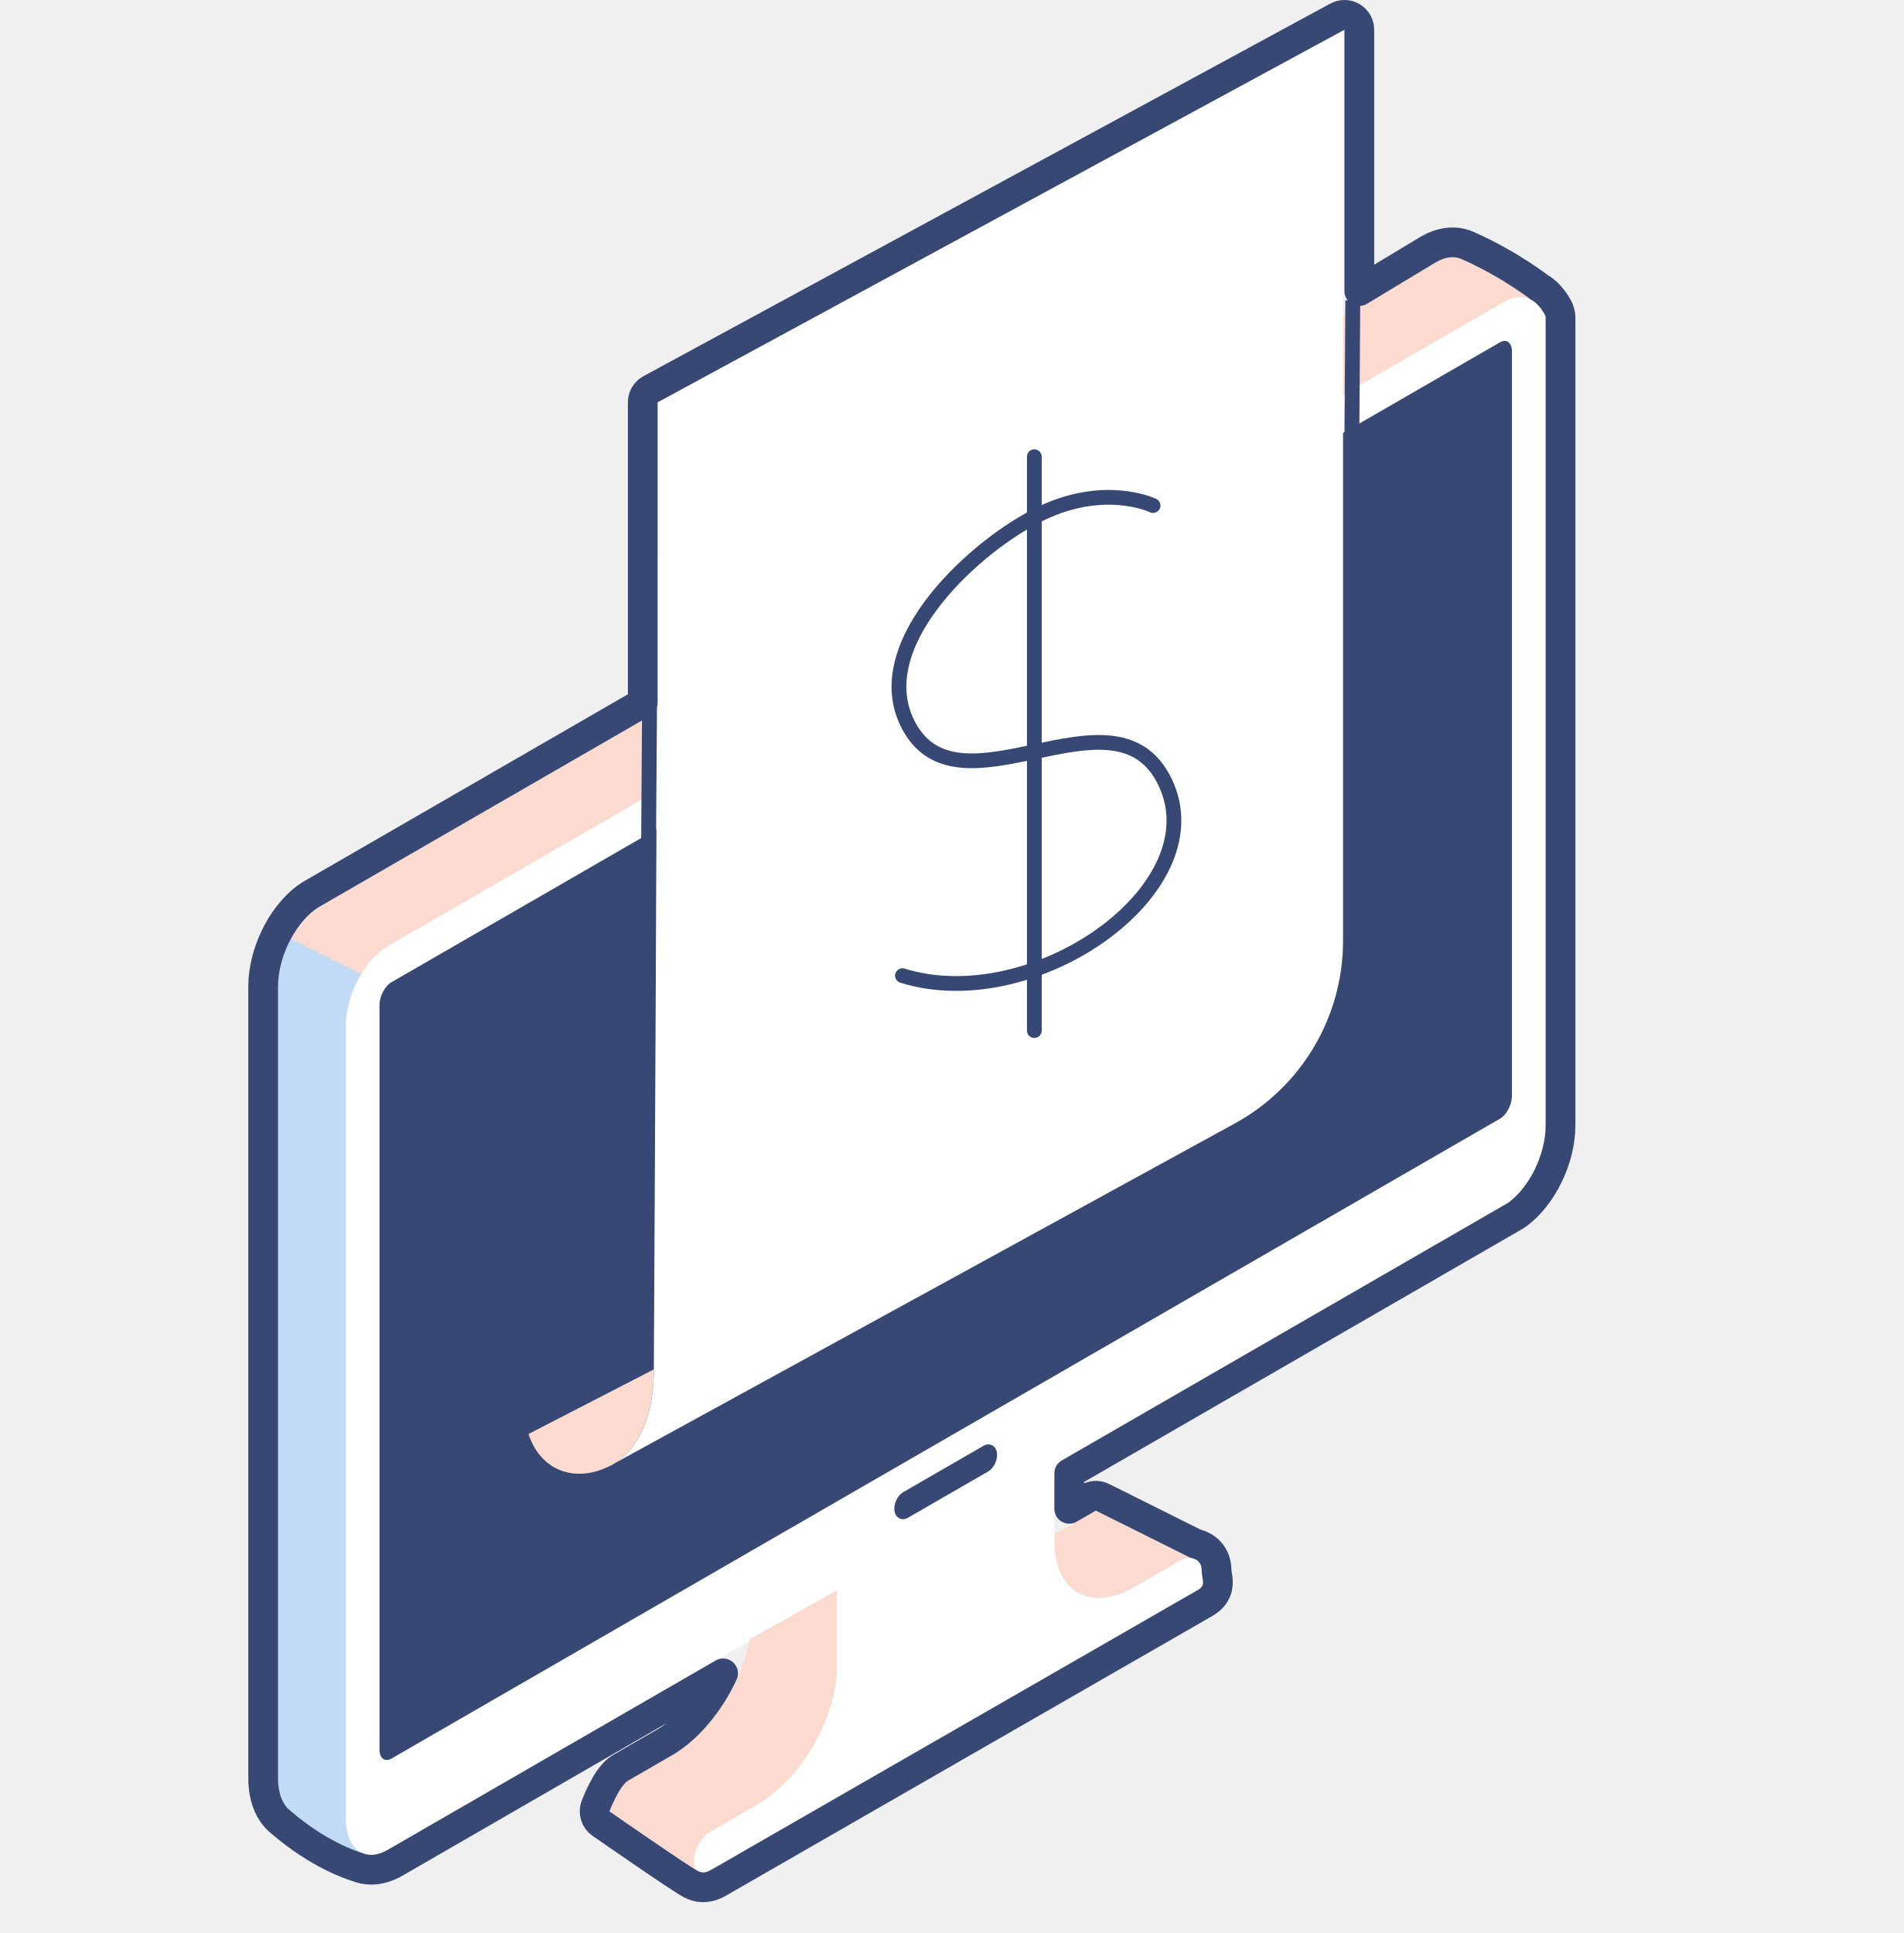
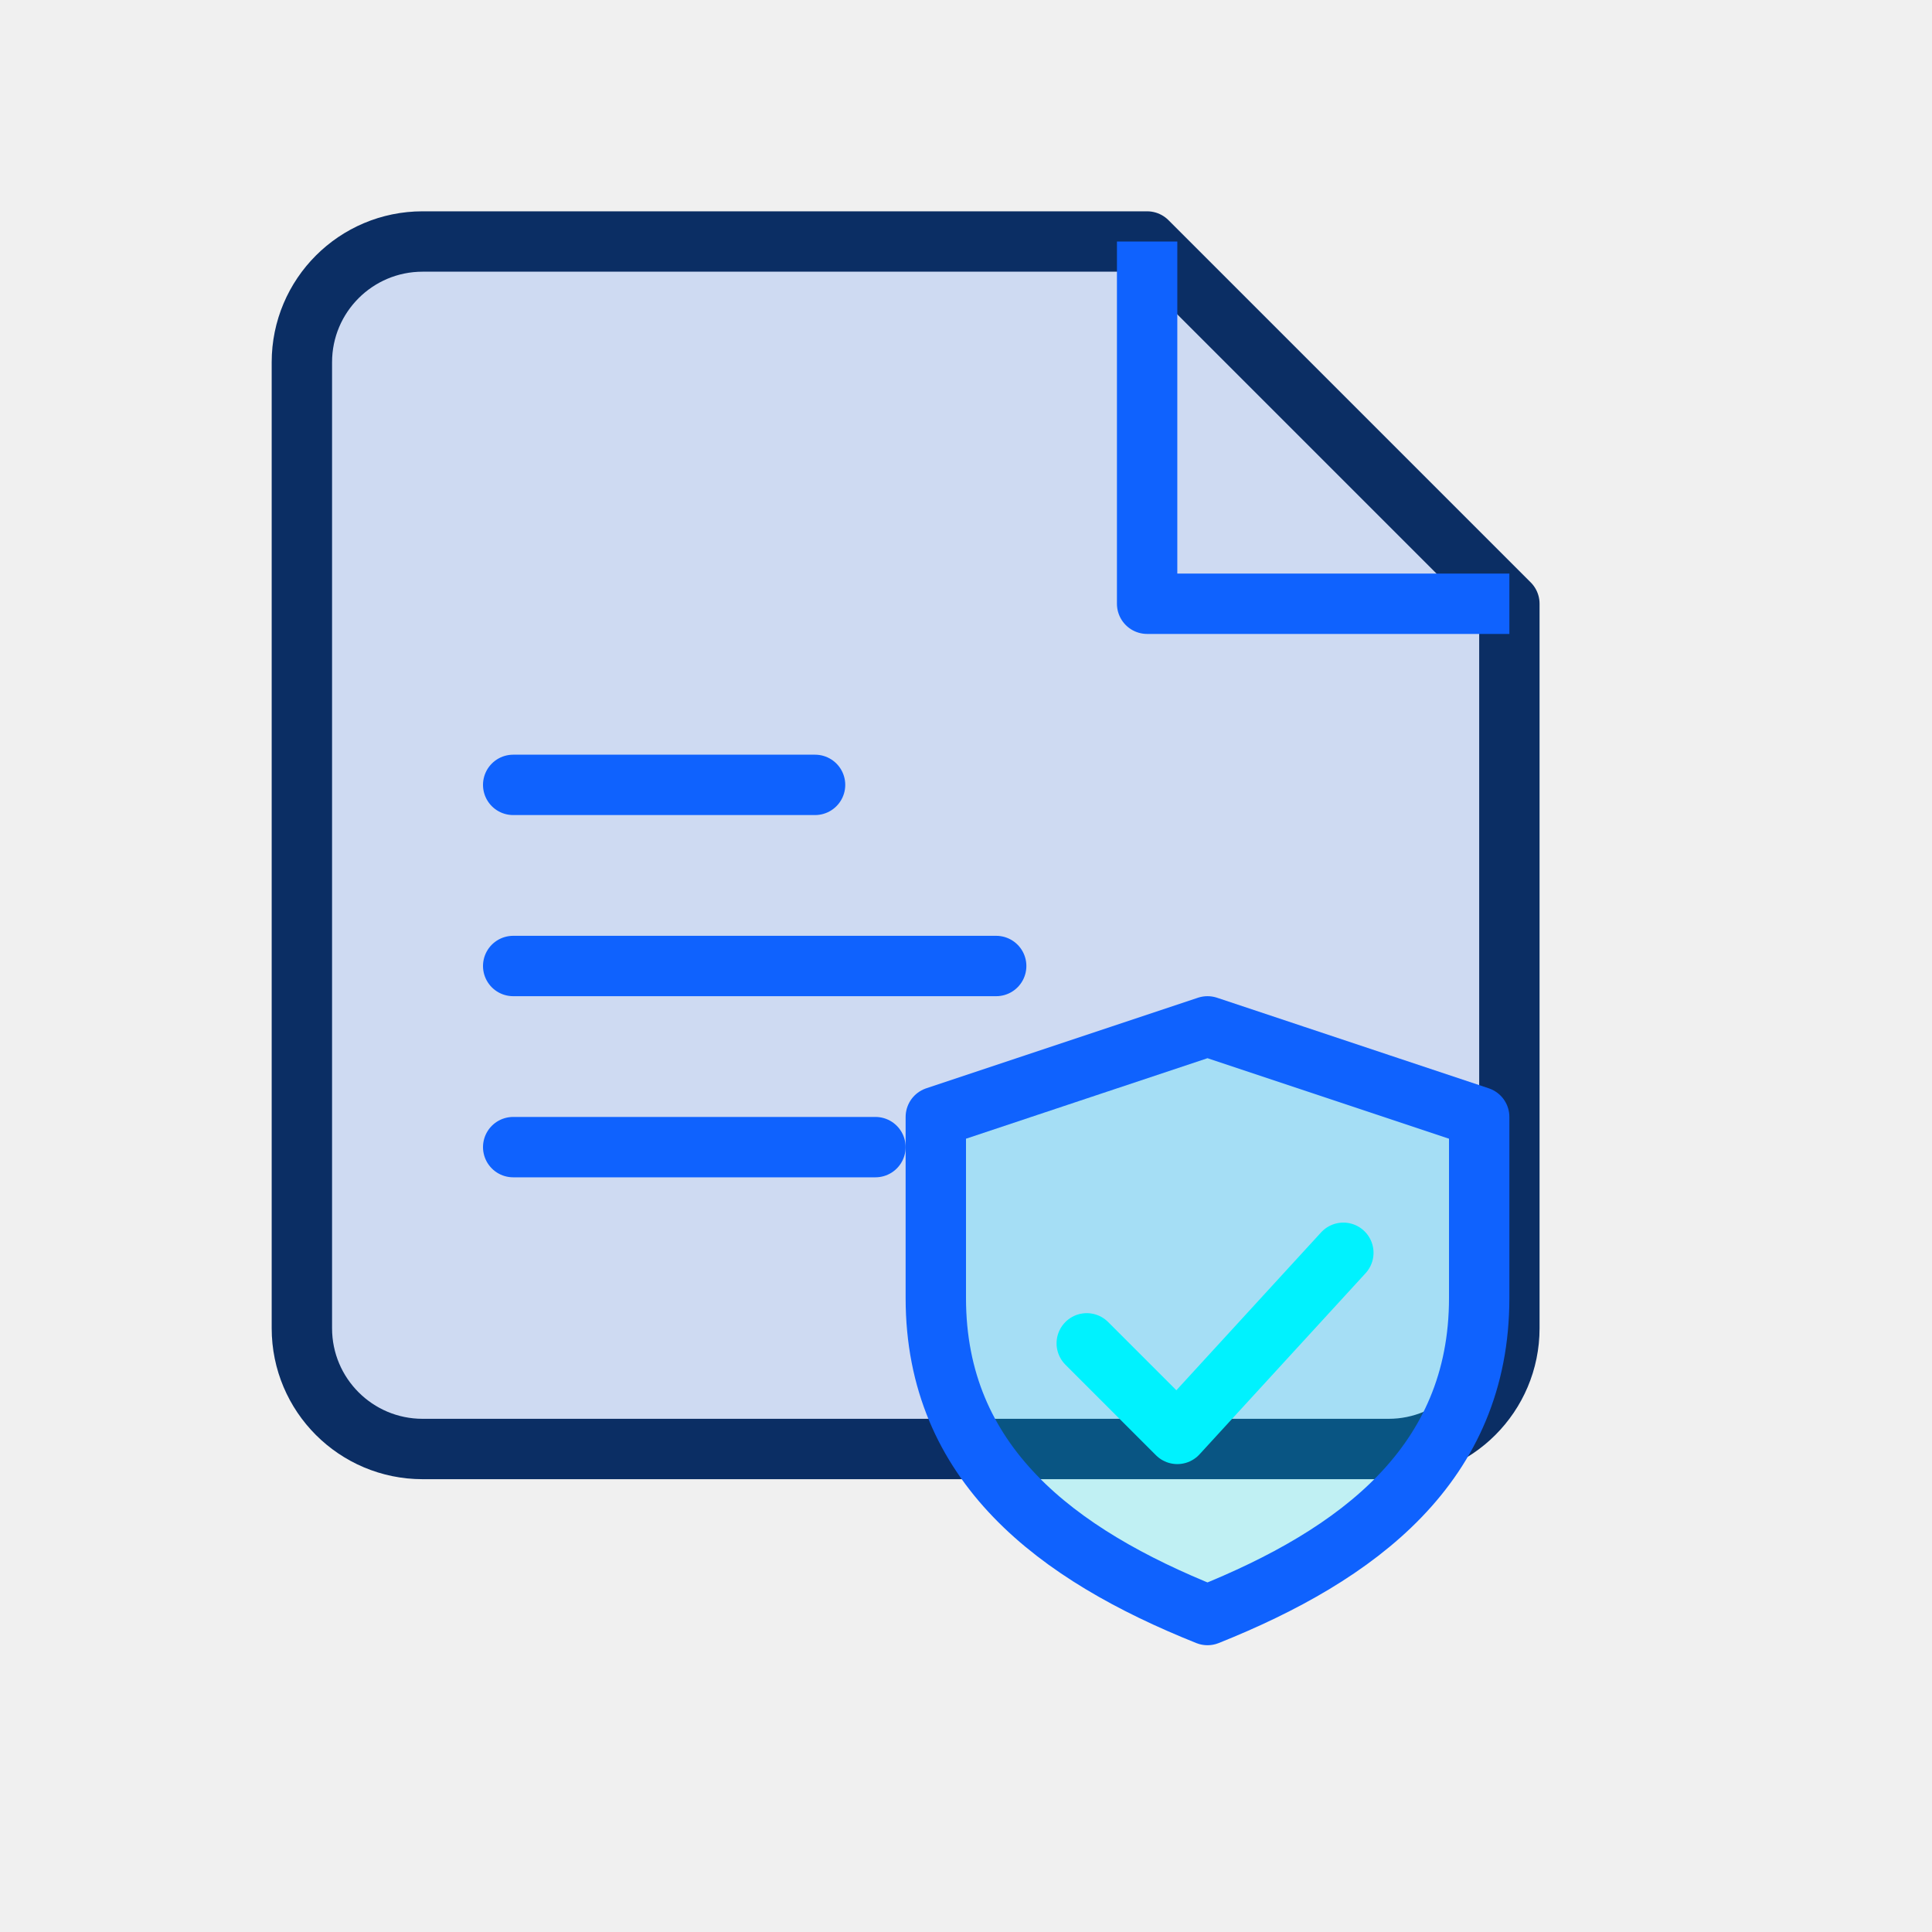
- <svg xmlns="http://www.w3.org/2000/svg" width="64" height="65" viewBox="0 0 64 65" fill="none">
-   <path d="M35.448 51.822C35.448 53.534 36.649 54.227 38.131 53.372L39.7 52.465C39.853 52.378 39.99 52.369 40.091 52.424C40.09 52.42 40.089 52.417 40.089 52.417L36.843 50.797L35.448 51.603V51.822Z" fill="#FBDBD0" />
-   <path d="M23.327 62.566C23.327 62.208 23.578 61.773 23.888 61.595L25.457 60.689C26.939 59.833 28.141 57.752 28.141 56.041V53.473L25.207 55.117C24.924 56.651 23.854 58.297 22.583 59.03L21.126 59.871C20.809 60.054 20.491 60.911 20.491 60.911C20.491 60.911 23.28 62.85 23.483 62.925C23.485 62.926 23.486 62.925 23.488 62.926C23.389 62.866 23.327 62.742 23.327 62.566Z" fill="#FBDBD0" />
-   <path d="M35.448 42.109V51.822C35.448 53.533 36.649 54.227 38.131 53.371L39.7 52.465C40.01 52.287 40.399 52.422 40.399 52.78C40.399 53.137 40.571 53.294 40.261 53.473L23.888 62.889C23.579 63.068 23.328 62.923 23.328 62.565C23.328 62.208 23.579 61.773 23.888 61.595L25.458 60.688C26.94 59.833 28.141 57.752 28.141 56.041V46.327L35.448 42.109Z" fill="white" />
-   <path fill-rule="evenodd" clip-rule="evenodd" d="M50.697 40.45L35.448 49.254L28.14 53.473L25.207 55.117C25.206 55.125 25.204 55.132 25.203 55.139L25.199 55.156L25.197 55.167L25.193 55.184L13.033 62.205C12.836 62.319 12.648 62.372 12.478 62.372C12.372 62.372 12.272 62.351 12.181 62.311C11.844 62.163 11.624 61.749 11.624 61.14V34.51C11.624 33.919 11.829 33.275 12.149 32.747C12.39 32.346 12.698 32.012 13.033 31.819L50.555 10.155C50.913 9.948 51.239 9.94 51.488 10.091C51.686 10.172 51.963 10.552 51.963 10.673V11.22V37.851C51.963 38.824 51.408 39.944 50.697 40.45Z" fill="white" />
-   <path d="M13.16 59.135L50.428 37.618C50.651 37.49 50.831 37.145 50.831 36.849V11.816C50.831 11.52 50.651 11.384 50.428 11.512L13.16 33.029C12.938 33.157 12.758 33.502 12.758 33.798V58.831C12.758 59.127 12.938 59.263 13.16 59.135Z" fill="#374874" />
-   <path d="M30.446 50.897L33.143 49.34C33.264 49.27 33.361 49.084 33.361 48.923C33.361 48.763 33.264 48.689 33.143 48.758L30.446 50.316C30.325 50.385 30.228 50.572 30.228 50.732C30.228 50.893 30.325 50.967 30.446 50.897Z" fill="#150035" />
-   <path d="M30.359 51.084C30.414 51.084 30.471 51.068 30.526 51.036L33.224 49.479C33.394 49.381 33.522 49.142 33.522 48.923C33.522 48.78 33.465 48.665 33.366 48.607C33.276 48.555 33.166 48.559 33.063 48.619L30.365 50.176C30.195 50.275 30.067 50.514 30.067 50.732C30.067 50.876 30.123 50.991 30.222 51.048C30.264 51.072 30.311 51.084 30.359 51.084Z" fill="#374874" />
-   <path d="M9.348 33.17V59.801C9.348 60.331 9.514 60.714 9.779 60.902C11.053 62.002 12.18 62.311 12.181 62.312C11.844 62.163 11.625 61.75 11.625 61.14V34.509C11.625 33.919 11.83 33.275 12.149 32.747L9.783 31.564C9.516 32.06 9.348 32.637 9.348 33.17Z" fill="#C1DBF6" />
-   <path d="M49.177 8.729C49.173 8.727 49.168 8.725 49.164 8.723C49.161 8.722 49.159 8.721 49.157 8.72L49.157 8.72C48.916 8.602 48.611 8.624 48.278 8.816L10.757 30.479C10.379 30.697 10.036 31.095 9.783 31.564L12.149 32.747C12.391 32.346 12.698 32.012 13.034 31.818L50.555 10.155C50.914 9.948 51.24 9.94 51.488 10.09C51.488 10.09 50.542 9.341 49.177 8.729Z" fill="#FBDBD0" />
-   <path fill-rule="evenodd" clip-rule="evenodd" d="M22.109 13.528L45.153 0.996L45.153 31.637C45.153 34.194 43.759 36.547 41.517 37.776L20.726 49.171L20.481 49.306C20.481 49.306 20.579 49.27 20.726 49.171C21.151 48.885 21.981 48.068 21.981 46.049C21.981 46.049 22.109 23.633 22.109 13.528Z" fill="white" />
-   <path d="M20.481 49.306L20.726 49.171C21.151 48.885 21.981 48.068 21.981 46.049C20.335 46.897 17.767 48.22 17.767 48.22C18.201 49.523 19.395 49.848 20.481 49.306Z" fill="#FBDBD0" />
-   <path d="M21.769 33.573L21.837 23.802M45.413 19.872L45.481 10.101" stroke="#374874" stroke-width="0.5" />
-   <path fill-rule="evenodd" clip-rule="evenodd" d="M38.874 16.778C38.874 16.778 38.874 16.778 38.767 17L38.874 16.778C38.998 16.838 39.049 16.986 38.989 17.109C38.929 17.232 38.781 17.284 38.658 17.224C38.658 17.224 38.658 17.224 38.658 17.224C38.658 17.224 38.658 17.224 38.658 17.224C38.658 17.224 38.658 17.224 38.658 17.224C38.658 17.224 38.658 17.224 38.658 17.224L38.657 17.224C38.655 17.223 38.651 17.221 38.646 17.219C38.636 17.214 38.619 17.207 38.597 17.198C38.552 17.181 38.484 17.155 38.394 17.128C38.214 17.074 37.948 17.012 37.614 16.985C36.947 16.931 36.002 17.017 34.913 17.588C33.806 18.169 32.419 19.257 31.491 20.513C30.556 21.776 30.137 23.134 30.785 24.315C31.165 25.008 31.719 25.271 32.394 25.325C33.093 25.38 33.902 25.21 34.761 25.028L34.77 25.026C35.606 24.85 36.491 24.663 37.278 24.73C38.091 24.799 38.817 25.14 39.3 26.013C39.842 26.992 39.822 28.028 39.423 28.992C39.027 29.948 38.26 30.834 37.298 31.549C35.381 32.974 32.614 33.775 30.267 33.045C30.136 33.005 30.063 32.865 30.103 32.734C30.144 32.604 30.283 32.531 30.414 32.571C32.569 33.241 35.173 32.51 37.002 31.151C37.913 30.473 38.612 29.654 38.965 28.802C39.315 27.956 39.324 27.081 38.866 26.254C38.477 25.551 37.916 25.282 37.236 25.224C36.533 25.164 35.722 25.332 34.864 25.514L34.827 25.522C34 25.697 33.129 25.881 32.355 25.819C31.546 25.755 30.826 25.42 30.35 24.554C29.559 23.113 30.119 21.533 31.092 20.218C32.07 18.894 33.518 17.76 34.682 17.149C35.864 16.529 36.904 16.43 37.653 16.491C38.027 16.521 38.328 16.59 38.537 16.653C38.642 16.685 38.723 16.715 38.78 16.737C38.809 16.749 38.831 16.758 38.847 16.765C38.855 16.769 38.861 16.771 38.866 16.774L38.871 16.776L38.873 16.777L38.874 16.777L38.874 16.778Z" fill="#374874" />
-   <path fill-rule="evenodd" clip-rule="evenodd" d="M34.774 15.109C34.911 15.109 35.022 15.22 35.022 15.357V34.655C35.022 34.792 34.911 34.903 34.774 34.903C34.637 34.903 34.526 34.792 34.526 34.655V15.357C34.526 15.22 34.637 15.109 34.774 15.109Z" fill="#374874" />
-   <path d="M44.962 0.561C45.117 0.477 45.304 0.48 45.456 0.57C45.607 0.66 45.7 0.824 45.7 1V9.787L48.02 8.388L48.028 8.383L48.193 8.298C48.557 8.131 48.946 8.094 49.303 8.241C49.306 8.242 49.308 8.243 49.311 8.244L49.365 8.265L49.393 8.278C50.1 8.596 50.697 8.947 51.117 9.22C51.328 9.357 51.497 9.474 51.613 9.559C51.671 9.601 51.717 9.634 51.748 9.658C51.752 9.661 51.756 9.664 51.76 9.667C51.85 9.716 51.926 9.777 51.983 9.829C52.062 9.9 52.133 9.982 52.194 10.06C52.255 10.137 52.312 10.222 52.357 10.306C52.38 10.347 52.403 10.395 52.422 10.447C52.438 10.492 52.464 10.574 52.464 10.673V37.851C52.464 38.426 52.301 39.024 52.047 39.545C51.793 40.063 51.428 40.544 50.988 40.857C50.975 40.867 50.962 40.875 50.948 40.883L35.948 49.543L35.947 50.736L36.593 50.364L36.65 50.336C36.783 50.28 36.936 50.284 37.067 50.35L40.2 51.913C40.359 51.949 40.517 52.024 40.645 52.152C40.809 52.317 40.898 52.538 40.898 52.779C40.898 52.828 40.904 52.874 40.914 52.932C40.92 52.972 40.941 53.08 40.945 53.174C40.95 53.29 40.934 53.443 40.841 53.598C40.753 53.742 40.628 53.838 40.511 53.906H40.51L24.137 63.323L24.137 63.322C23.908 63.454 23.603 63.525 23.315 63.395C23.313 63.395 23.311 63.395 23.309 63.395C23.25 63.373 23.191 63.338 23.165 63.322C23.126 63.3 23.08 63.272 23.03 63.24C22.929 63.177 22.8 63.092 22.654 62.995C22.361 62.801 21.991 62.549 21.629 62.302C21.266 62.054 20.91 61.809 20.645 61.626C20.513 61.534 20.403 61.458 20.326 61.404C20.288 61.378 20.258 61.357 20.237 61.343C20.227 61.336 20.219 61.33 20.214 61.326C20.211 61.325 20.209 61.323 20.208 61.322L20.206 61.321C20.018 61.191 19.942 60.949 20.022 60.735C20.028 60.719 20.117 60.484 20.248 60.226C20.313 60.097 20.394 59.951 20.487 59.819C20.572 59.699 20.701 59.539 20.876 59.438L22.334 58.597C23.127 58.139 23.857 57.252 24.31 56.27L13.284 62.638H13.283C13.027 62.785 12.754 62.872 12.478 62.872C12.321 62.872 12.166 62.842 12.019 62.783C11.818 62.723 10.697 62.355 9.452 61.28V61.279C9.03 60.955 8.848 60.398 8.848 59.801V33.17L8.857 32.933C8.899 32.377 9.081 31.812 9.343 31.326C9.624 30.804 10.025 30.325 10.508 30.046L21.609 23.635V13.528C21.609 13.345 21.71 13.176 21.871 13.089L44.962 0.561ZM49.364 8.266C49.366 8.266 49.367 8.267 49.369 8.268C49.367 8.267 49.366 8.265 49.364 8.265V8.266ZM49.322 8.249C49.319 8.248 49.317 8.247 49.314 8.246L49.312 8.245C49.316 8.246 49.319 8.248 49.322 8.249Z" stroke="#374874" stroke-linejoin="round" />
+ <svg xmlns="http://www.w3.org/2000/svg" width="64" height="64" viewBox="0 0 64 64" fill="none">
+   <path d="M14 8h24l12 12v24a4 4 0 0 1-4 4H14a4 4 0 0 1-4-4V12a4 4 0 0 1 4-4Z" fill="#0F62FE" fill-opacity="0.15" />
+   <path d="M14 8h24l12 12v24a4 4 0 0 1-4 4H14a4 4 0 0 1-4-4V12a4 4 0 0 1 4-4Z" stroke="#0B2E64" stroke-width="2" stroke-linejoin="round" />
+   <path d="M38 8v12h12" stroke="#0F62FE" stroke-width="2" stroke-linejoin="round" />
+   <path d="M17 26h10M17 32h16M17 38h12" stroke="#0F62FE" stroke-width="2" stroke-linecap="round" />
+   <path d="M40 34l9 3v6c0 5.5-4 8.5-9 10.5-5-2-9-5-9-10.5v-6l9-3Z" fill="#00F2FE" fill-opacity="0.2" />
+   <path d="M40 34l9 3v6c0 5.5-4 8.5-9 10.5-5-2-9-5-9-10.5v-6l9-3Z" stroke="#0F62FE" stroke-width="2" stroke-linejoin="round" />
+   <path d="M36 44.5l3 3 5.5-6" stroke="#00F2FE" stroke-width="2" stroke-linecap="round" stroke-linejoin="round" />
</svg>
